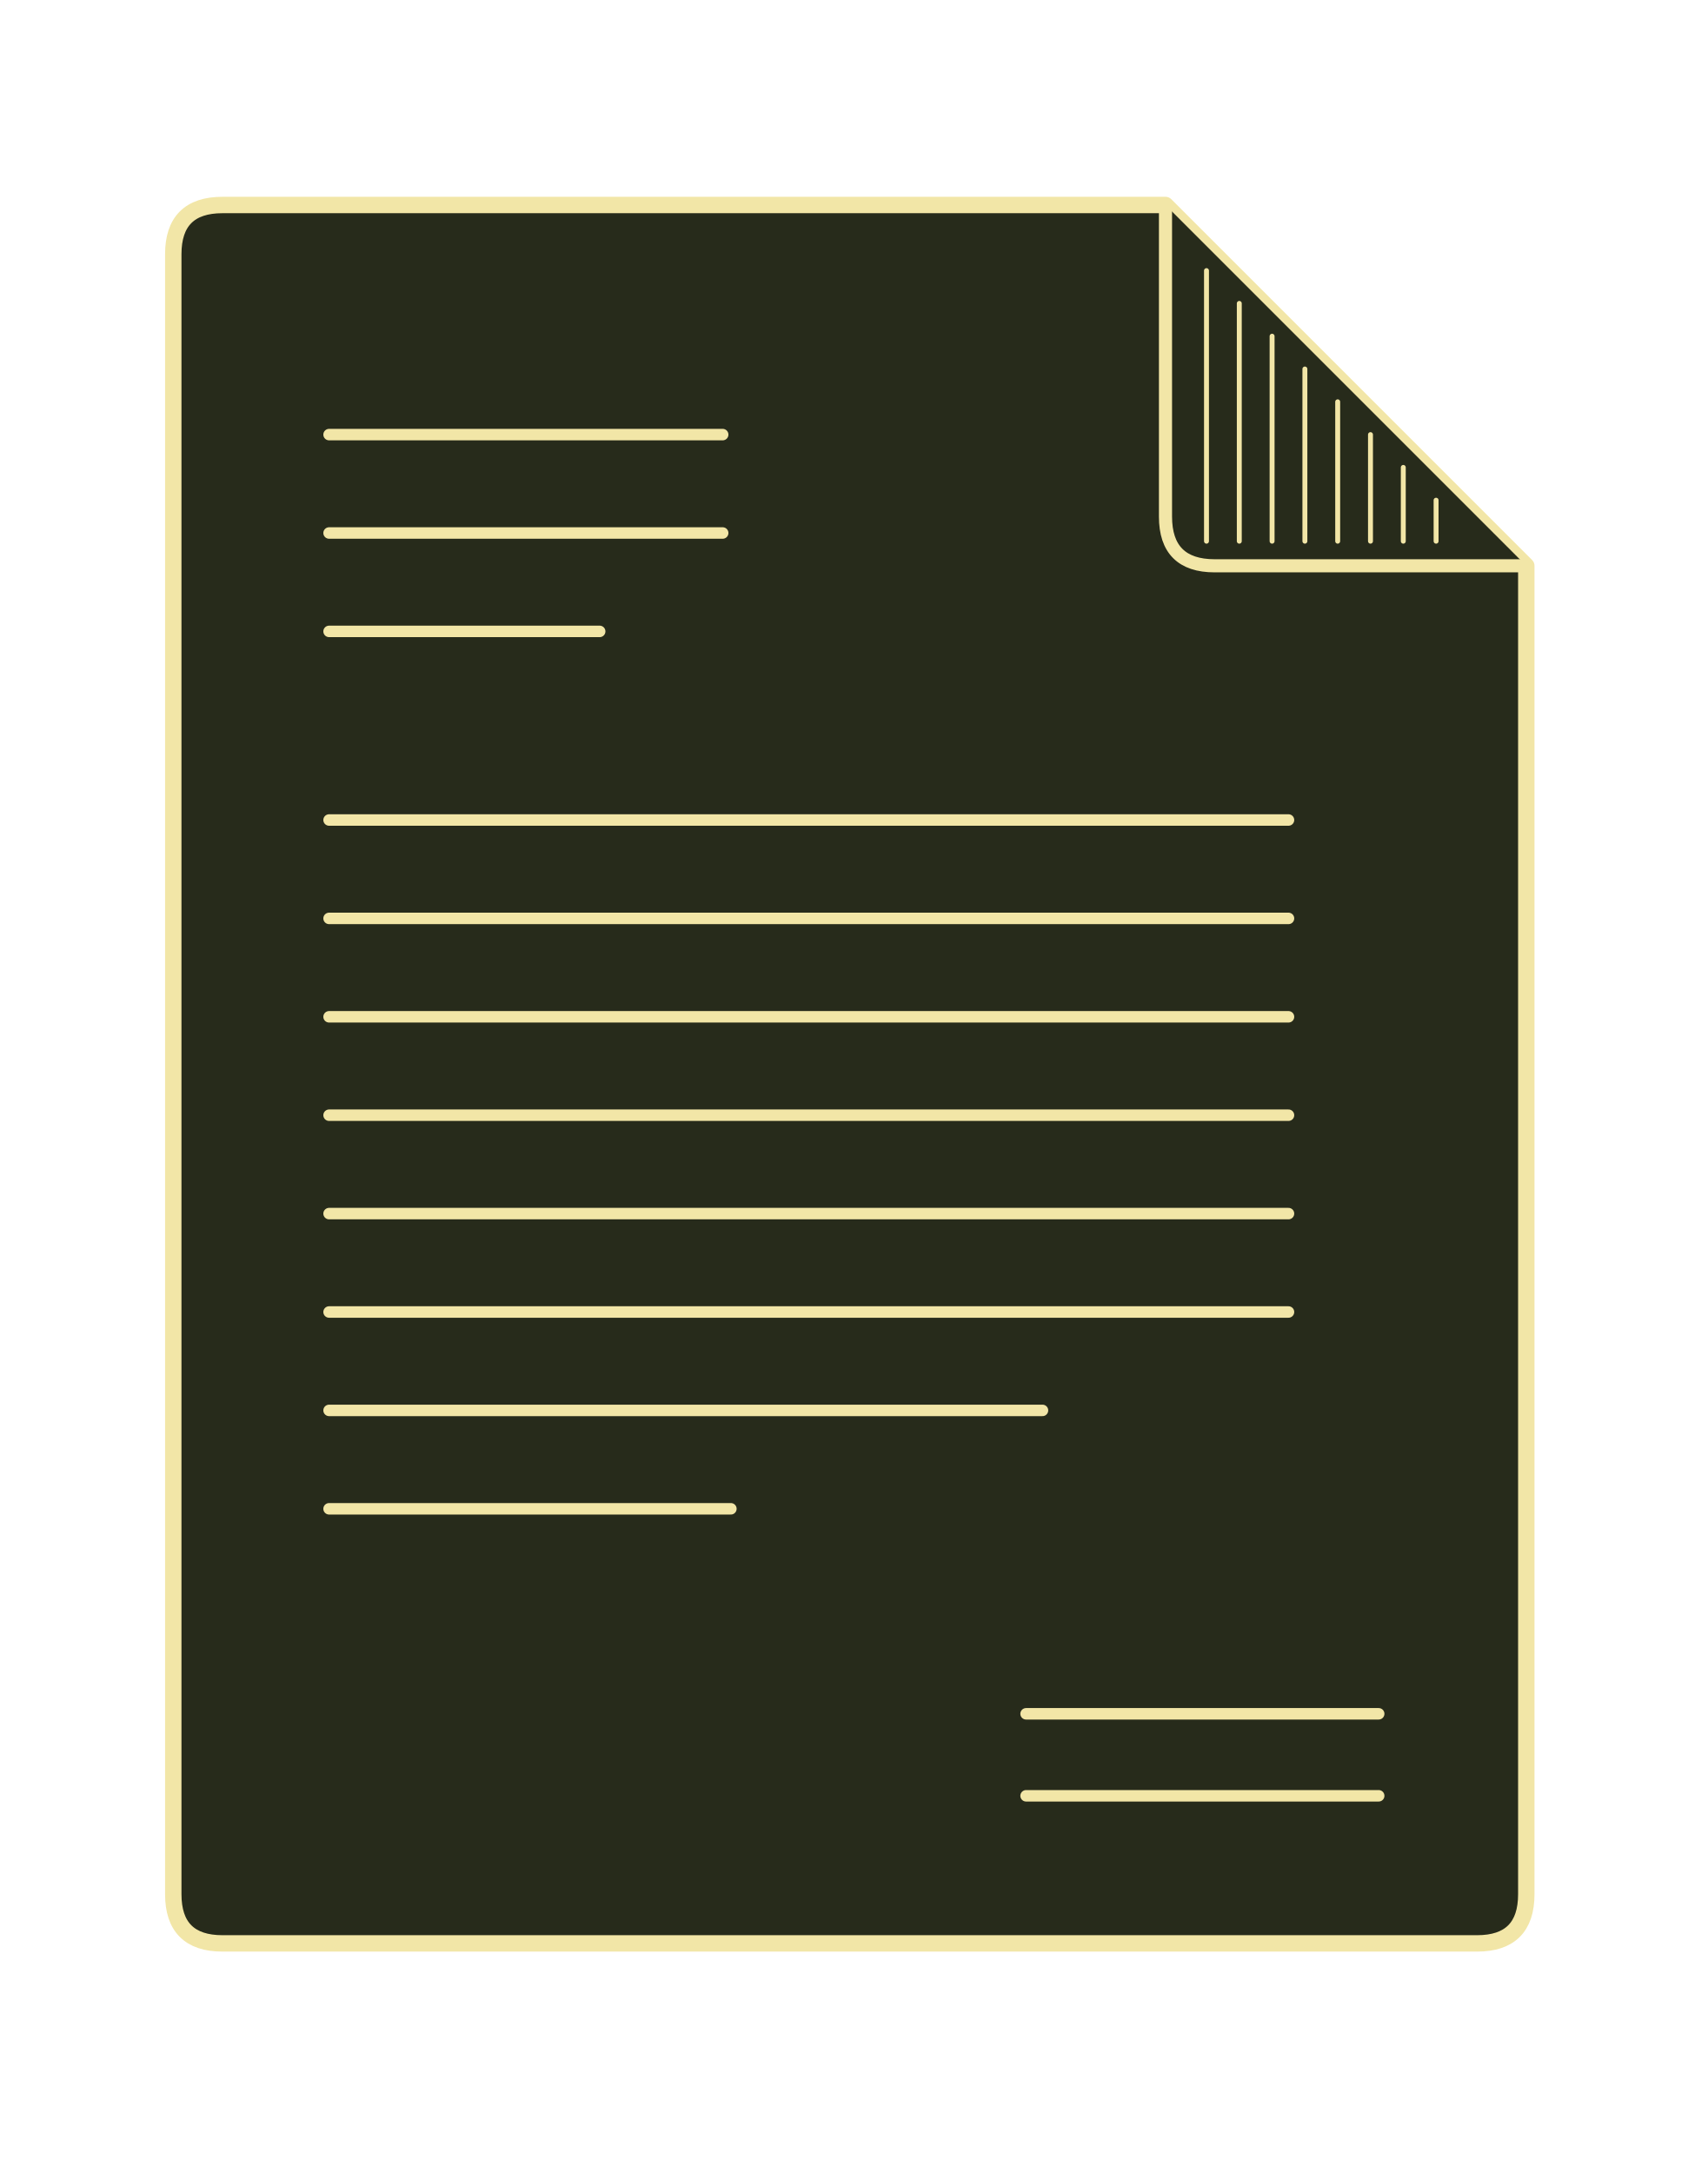
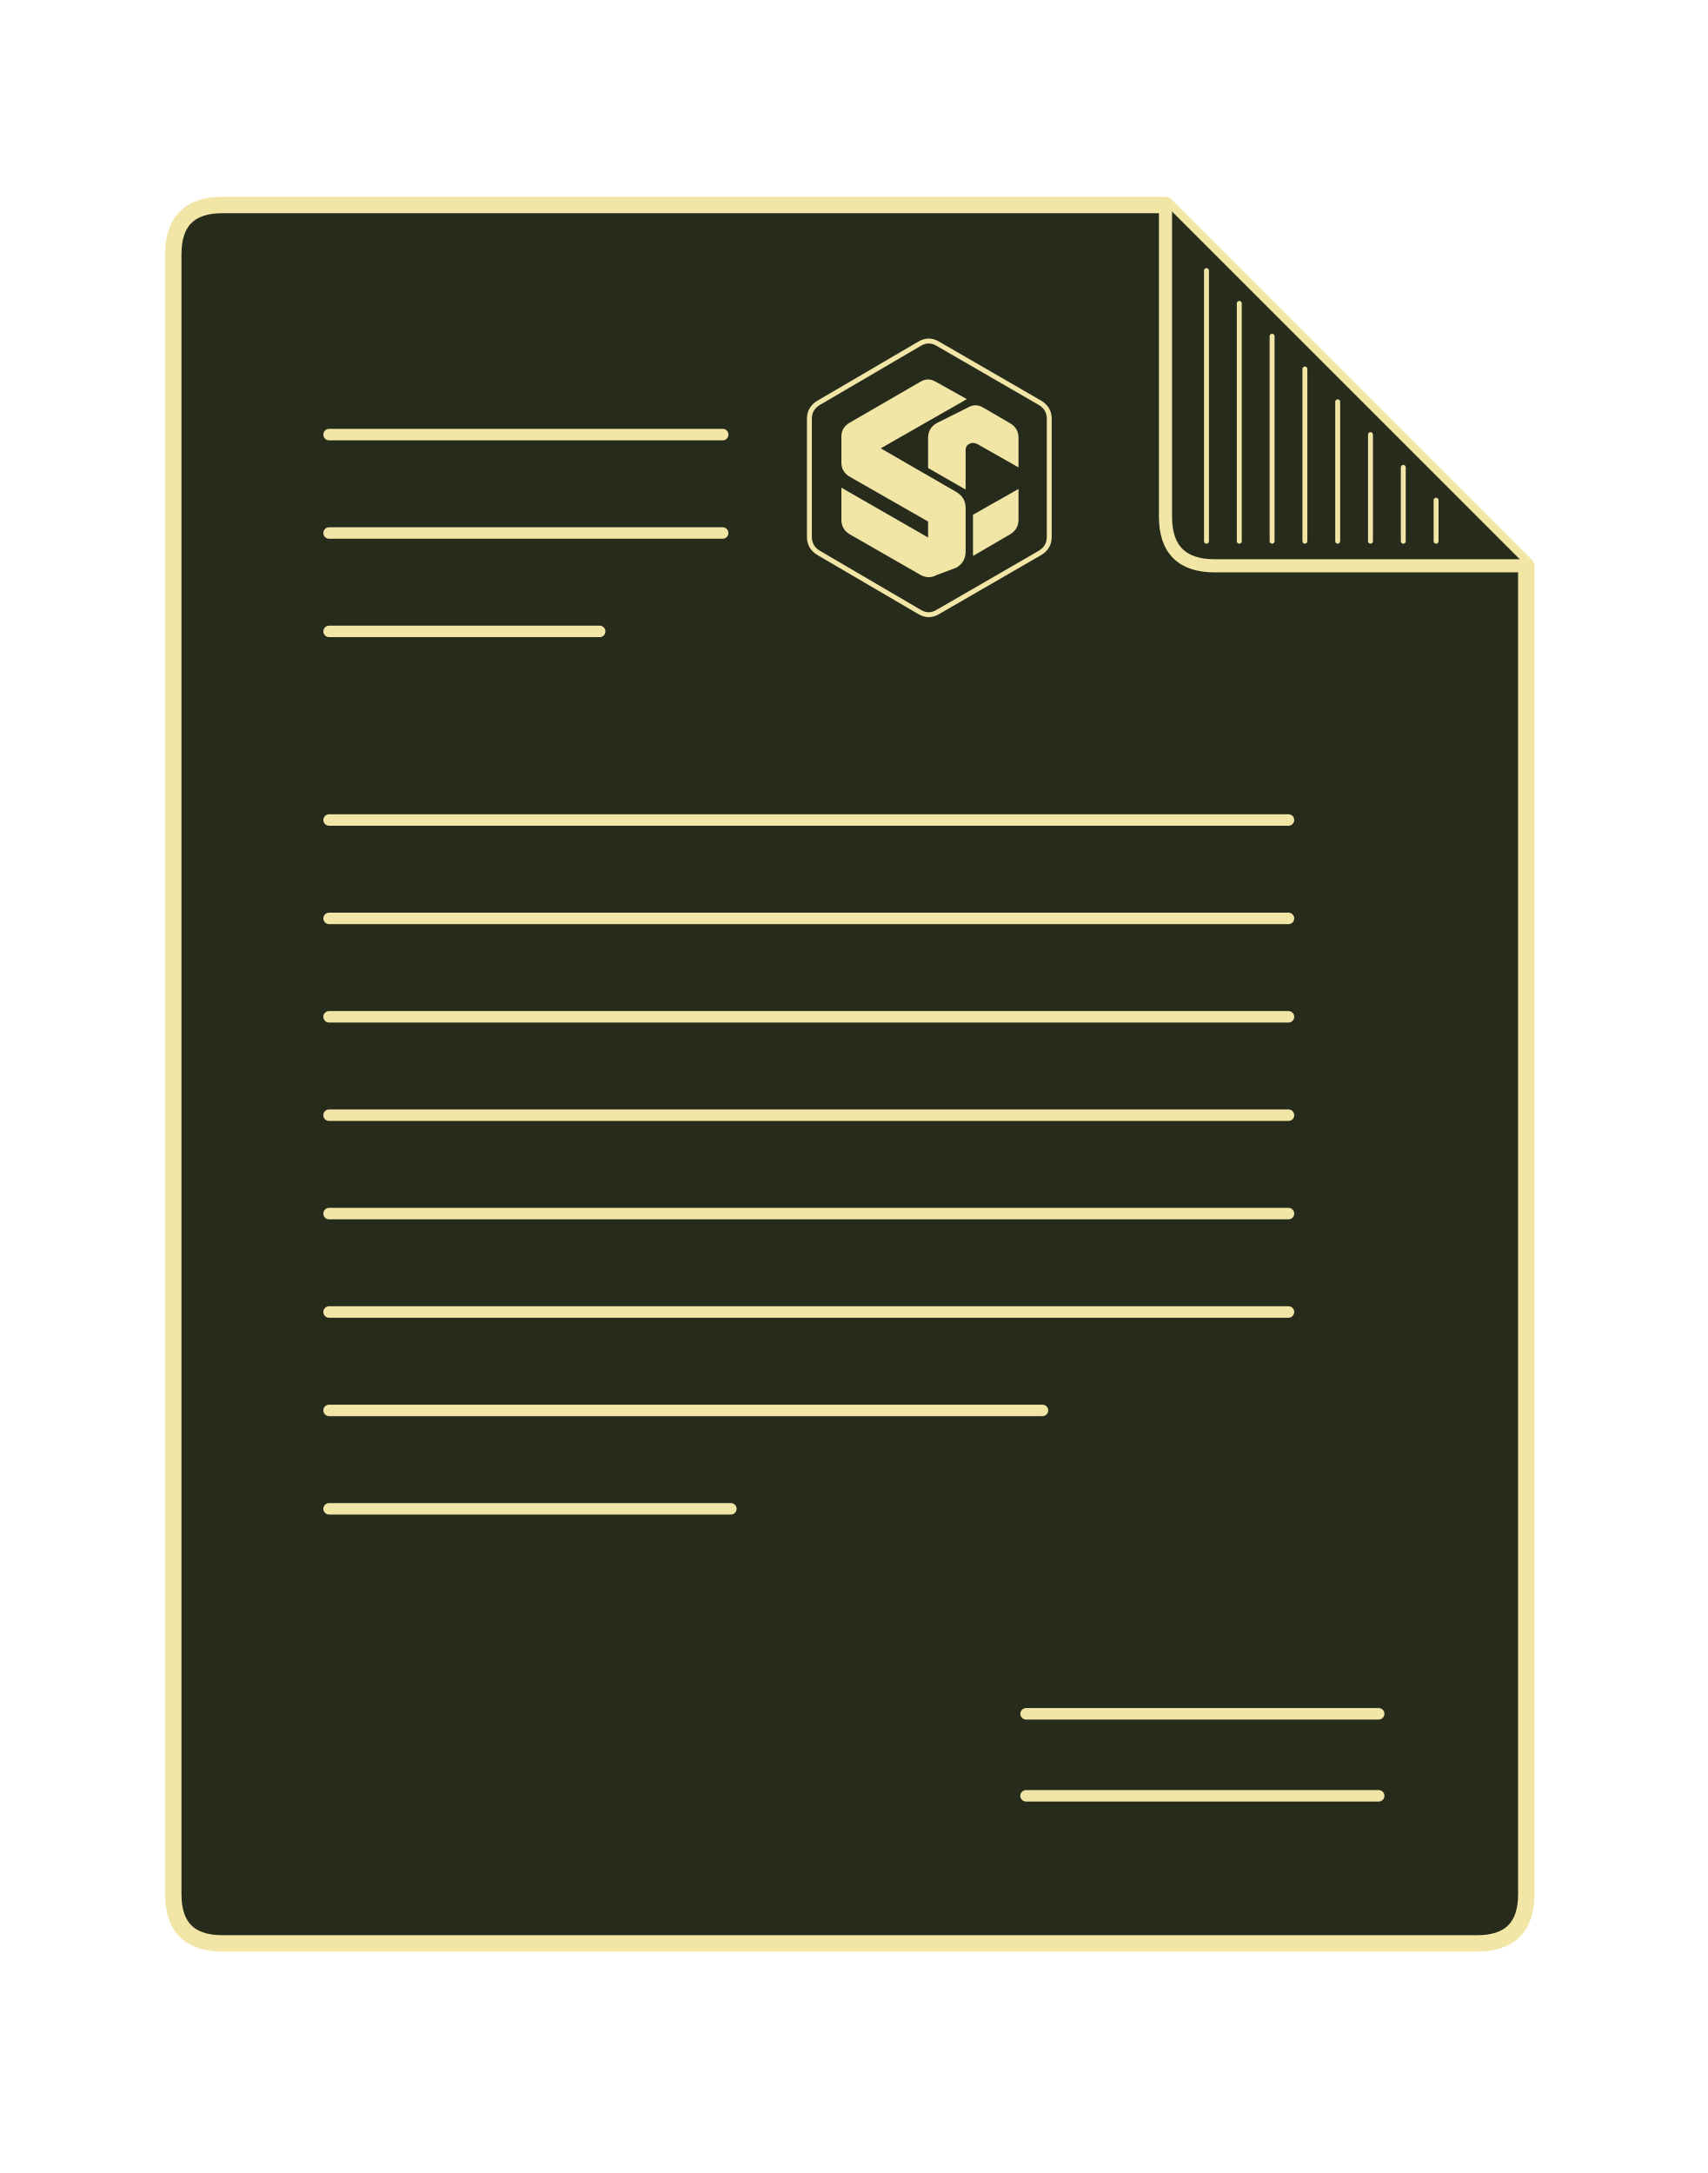
<svg xmlns="http://www.w3.org/2000/svg" width="312" height="397" viewBox="16 15 208 265" fill="none" role="img" aria-labelledby="title desc">
  <g id="document-stack">
    <path d="M43 40H158L202 84V246Q202 252 196 252H43Q37 252 37 246V46Q37 40 43 40Z" fill="#272B1B" stroke="#F2E6A7" stroke-width="2" stroke-linecap="round" stroke-linejoin="round" />
    <path d="M158 40V78Q158 84 164 84H202" fill="#272B1B" stroke="#F2E6A7" stroke-width="1.6" stroke-linecap="round" stroke-linejoin="round" />
    <path d="M163 48V81" fill="none" stroke="#F2E6A7" stroke-width="0.6" stroke-linecap="round" stroke-linejoin="round" />
    <path d="M167 52V81" fill="none" stroke="#F2E6A7" stroke-width="0.6" stroke-linecap="round" stroke-linejoin="round" />
    <path d="M171 56V81" fill="none" stroke="#F2E6A7" stroke-width="0.6" stroke-linecap="round" stroke-linejoin="round" />
    <path d="M175 60V81" fill="none" stroke="#F2E6A7" stroke-width="0.6" stroke-linecap="round" stroke-linejoin="round" />
    <path d="M179 64V81" fill="none" stroke="#F2E6A7" stroke-width="0.6" stroke-linecap="round" stroke-linejoin="round" />
    <path d="M183 68V81" fill="none" stroke="#F2E6A7" stroke-width="0.6" stroke-linecap="round" stroke-linejoin="round" />
    <path d="M187 72V81" fill="none" stroke="#F2E6A7" stroke-width="0.6" stroke-linecap="round" stroke-linejoin="round" />
    <path d="M191 76V81" fill="none" stroke="#F2E6A7" stroke-width="0.6" stroke-linecap="round" stroke-linejoin="round" />
    <path d="M56 68h48" fill="none" stroke="#F2E6A7" stroke-width="1.4" stroke-linecap="round" stroke-linejoin="round" />
    <path d="M56 80h48" fill="none" stroke="#F2E6A7" stroke-width="1.4" stroke-linecap="round" stroke-linejoin="round" />
    <path d="M56 92h33" fill="none" stroke="#F2E6A7" stroke-width="1.4" stroke-linecap="round" stroke-linejoin="round" />
    <path d="M56 115h117" fill="none" stroke="#F2E6A7" stroke-width="1.4" stroke-linecap="round" stroke-linejoin="round" />
    <path d="M56 127h117" fill="none" stroke="#F2E6A7" stroke-width="1.4" stroke-linecap="round" stroke-linejoin="round" />
    <path d="M56 139h117" fill="none" stroke="#F2E6A7" stroke-width="1.4" stroke-linecap="round" stroke-linejoin="round" />
    <path d="M56 151h117" fill="none" stroke="#F2E6A7" stroke-width="1.4" stroke-linecap="round" stroke-linejoin="round" />
    <path d="M56 163h117" fill="none" stroke="#F2E6A7" stroke-width="1.4" stroke-linecap="round" stroke-linejoin="round" />
    <path d="M56 175h117" fill="none" stroke="#F2E6A7" stroke-width="1.4" stroke-linecap="round" stroke-linejoin="round" />
    <path d="M56 187h87" fill="none" stroke="#F2E6A7" stroke-width="1.4" stroke-linecap="round" stroke-linejoin="round" />
    <path d="M56 199h49" fill="none" stroke="#F2E6A7" stroke-width="1.4" stroke-linecap="round" stroke-linejoin="round" />
    <path d="M141 224h43" fill="none" stroke="#F2E6A7" stroke-width="1.4" stroke-linecap="round" stroke-linejoin="round" />
    <path d="M141 234h43" fill="none" stroke="#F2E6A7" stroke-width="1.4" stroke-linecap="round" stroke-linejoin="round" />
+     <g id="document-struct-capital-symbol" transform="translate(110 54) scale(0.075)">
+       <g transform="translate(-248 -183)">
+         <path d="M488 222 Q503 213 518 222 L684 318 Q699 327 699 344 V536 Q699 553 684 562 L518 658 Q503 667 488 658 L324 562 Q309 553 309 536 V344 Q309 327 324 318 Z" fill="none" stroke="#F2E6A7" stroke-width="8" stroke-linecap="round" stroke-linejoin="round" />
+         <path d="M565 312 L425 392 L548 463 Q563 472 563 489 V560 Q563 577 548 586 L516 598 Q503 605 490 598 L375 532 Q361 524 361 508 V456 L502 537 V511 L376 439 Q361 431 361 415 V373 Q361 358 375 350 L489 284 Q502 276 515 284 Z" fill="#F2E6A7" />
+         <path d="M566 326 Q579 318 592 326 L635 351 Q649 359 649 375 V423 L582 385 Q574 381 567 386 Q563 389 563 395 V459 L502 424 V375 Q502 359 516 351 Z" fill="#F2E6A7" />
+         <path d="M575 500 L649 458 V508 Q649 524 635 532 L575 567 Z" fill="#F2E6A7" />
+       </g>
+     </g>
  </g>
</svg>
